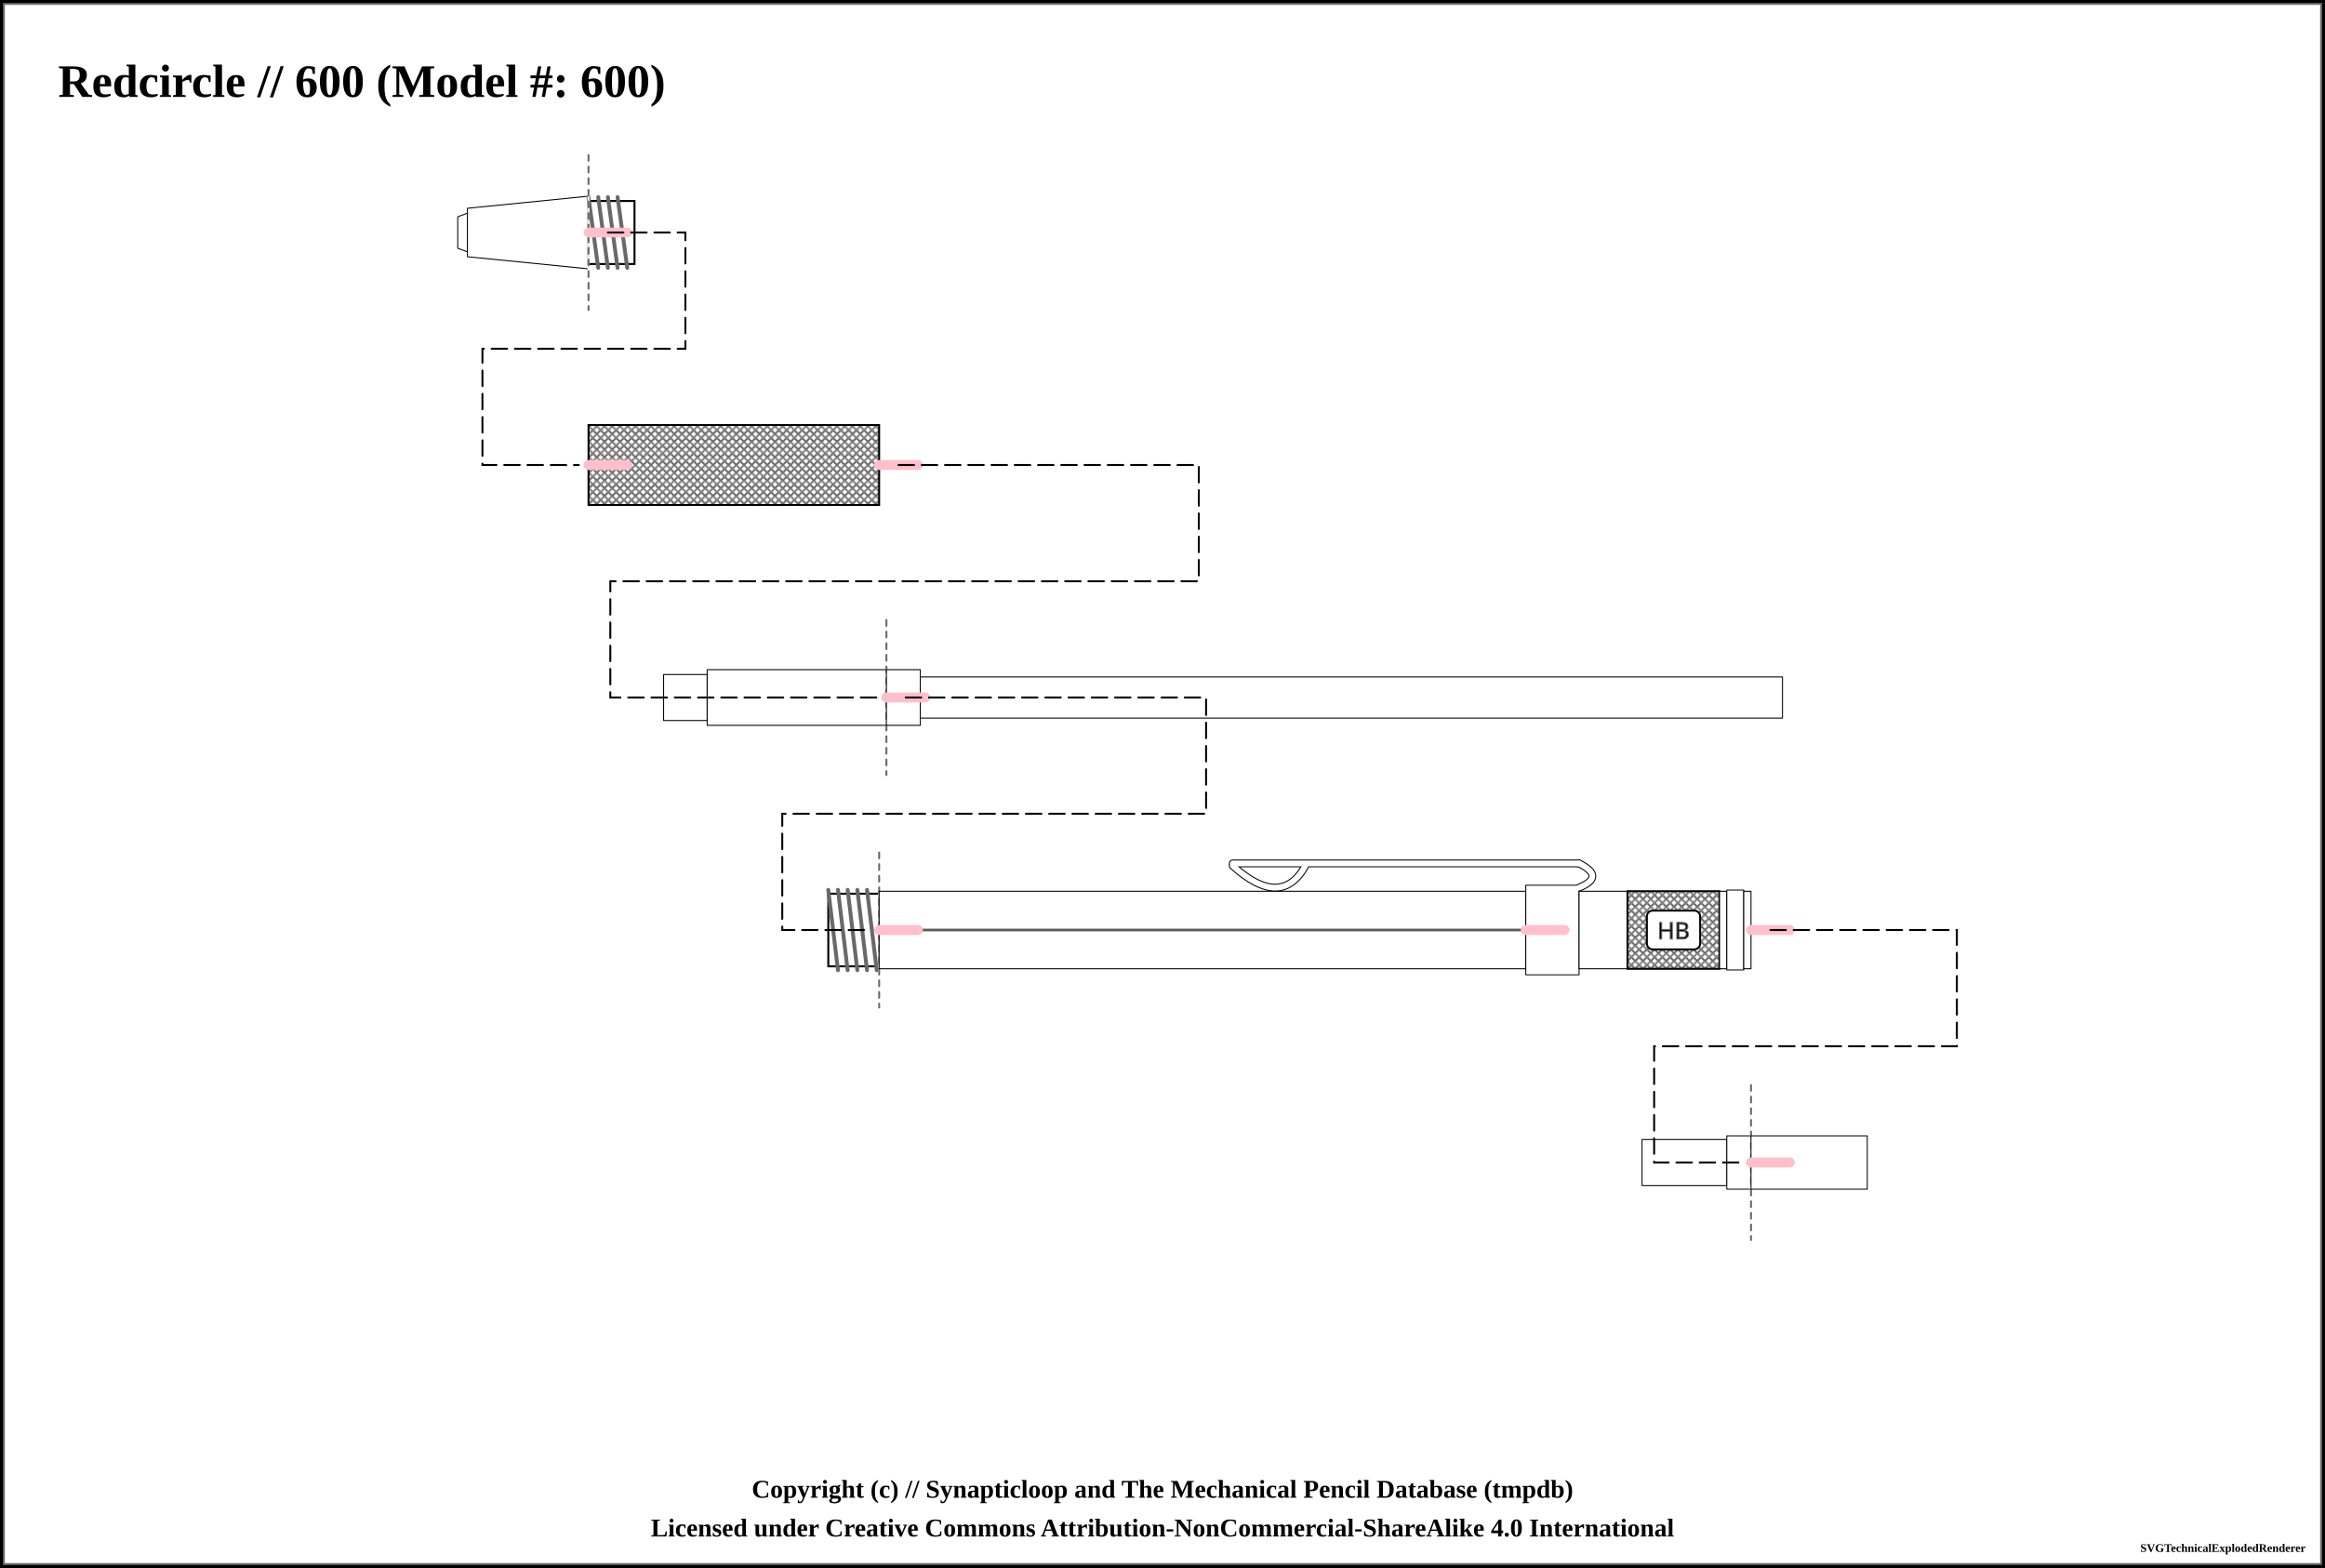
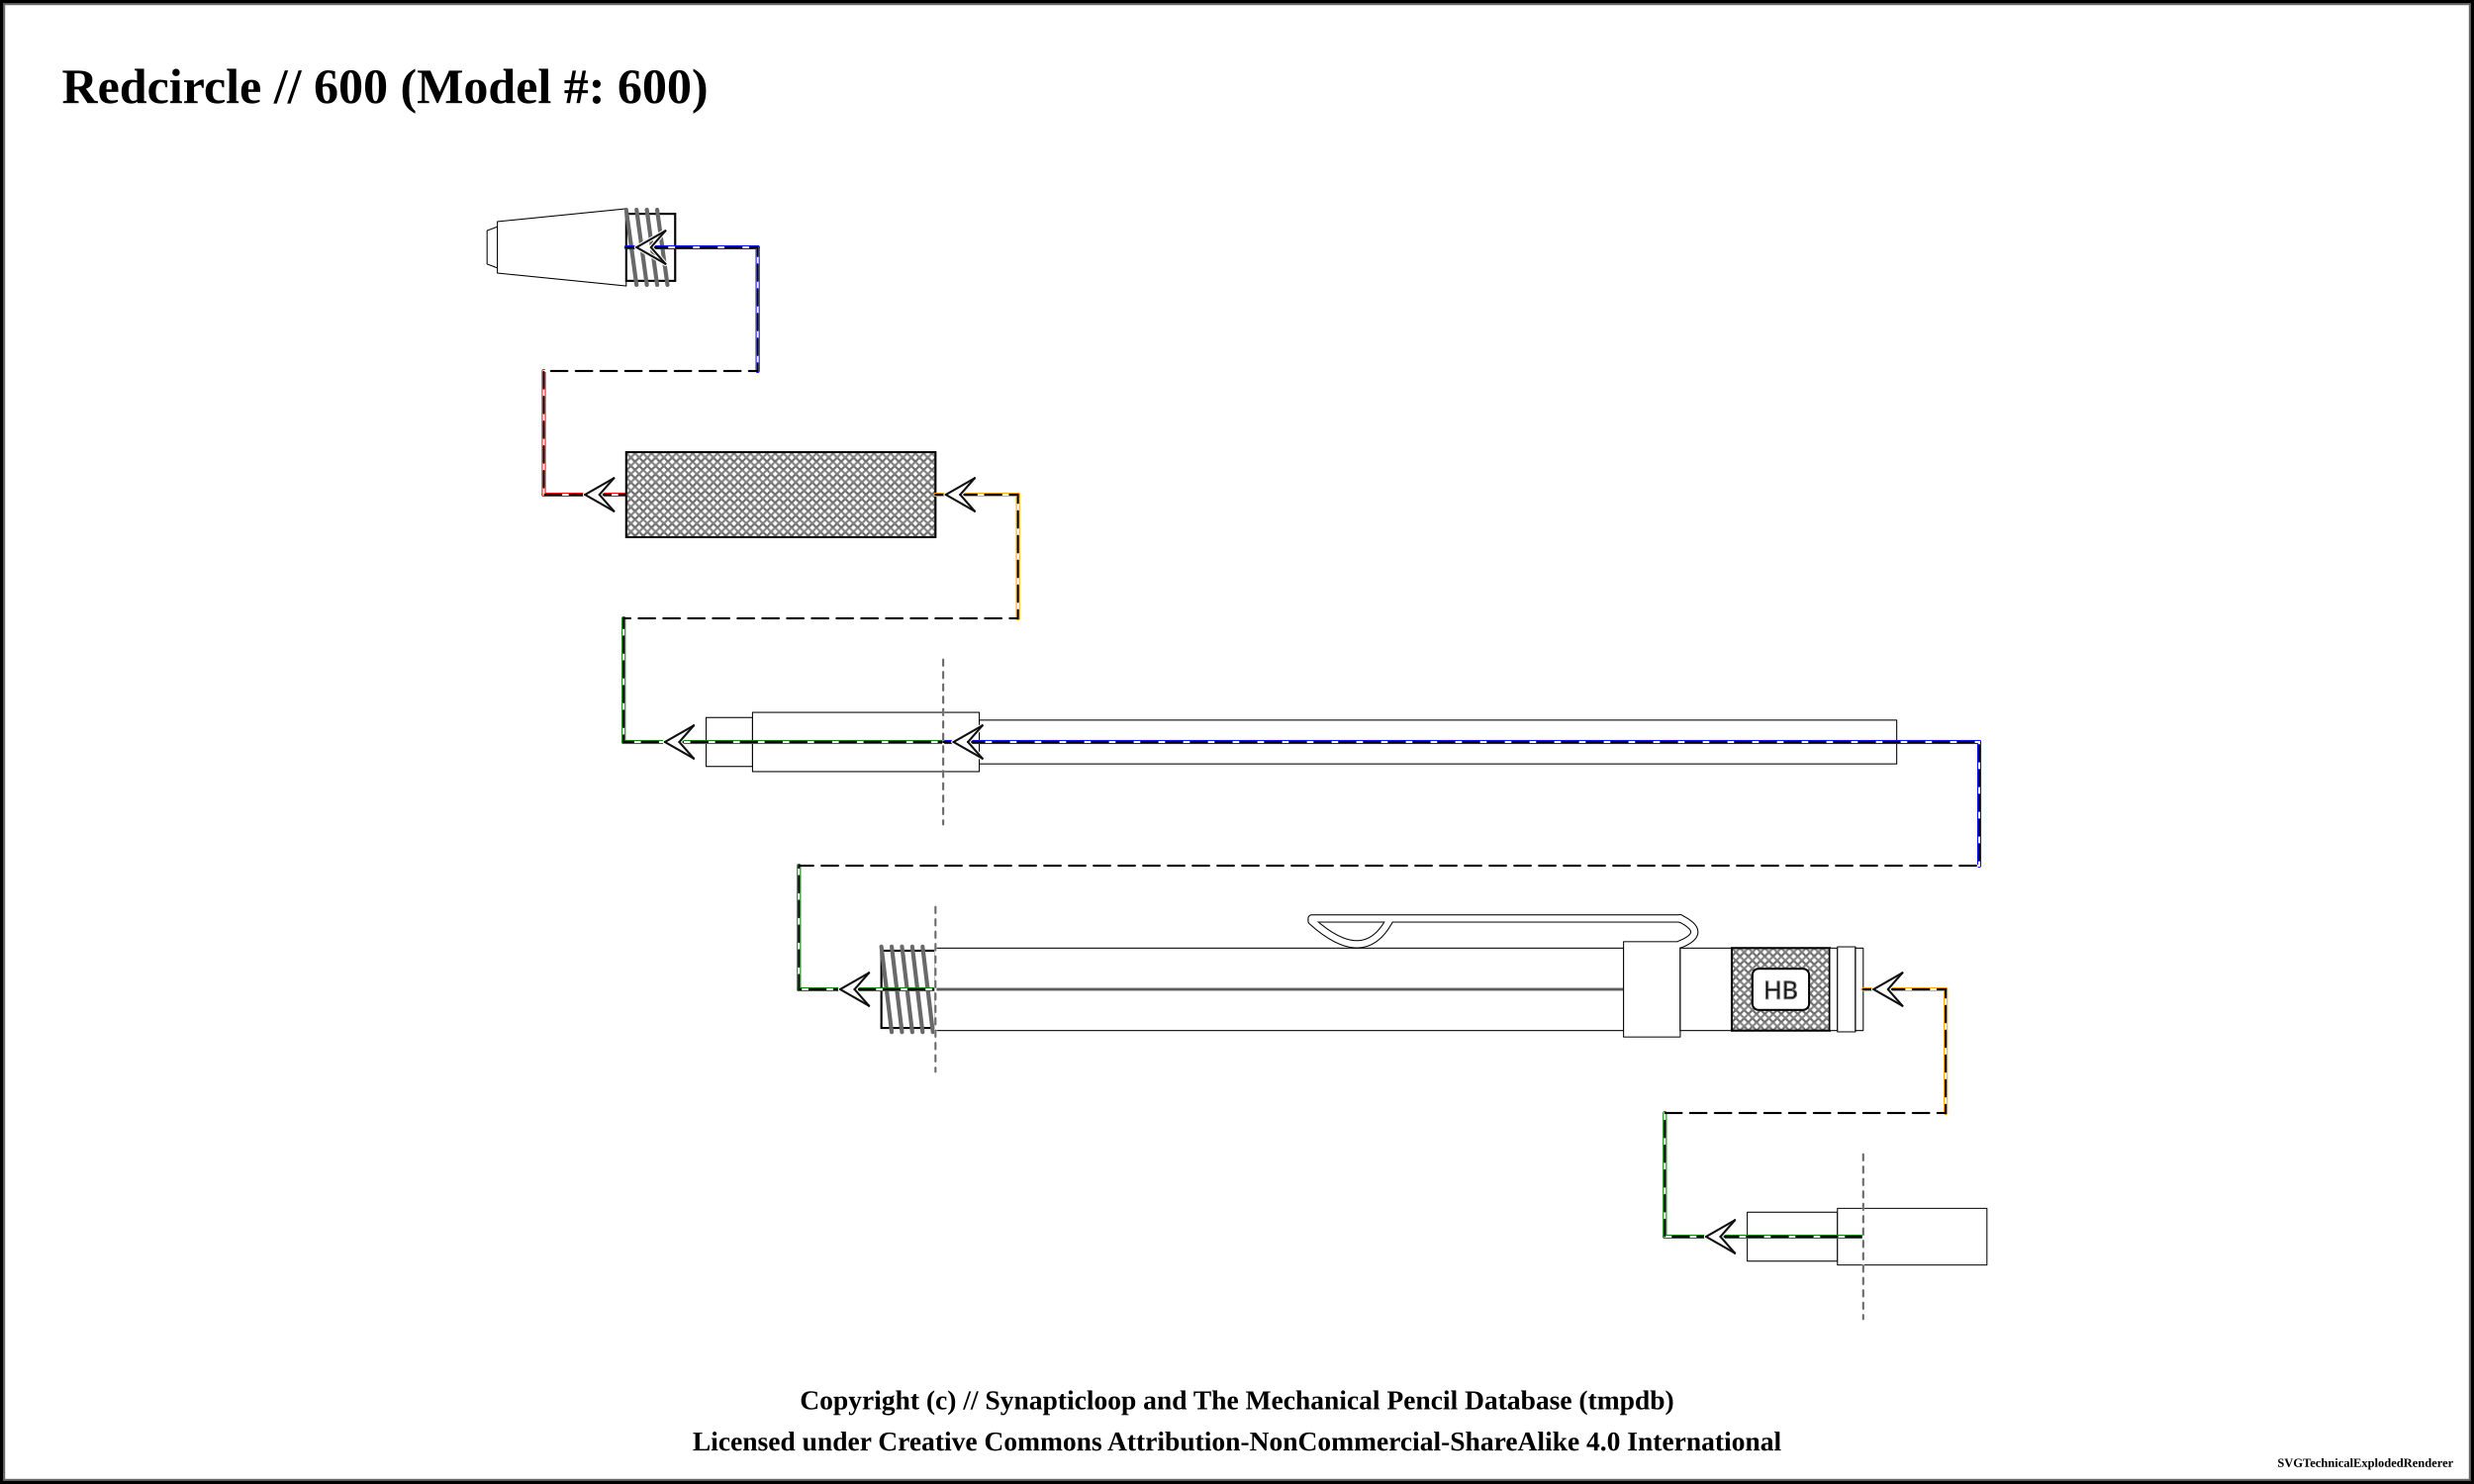
- <svg xmlns="http://www.w3.org/2000/svg" width="1200" height="809.25">
+ <svg xmlns="http://www.w3.org/2000/svg" width="1200" height="720">
  <pattern id="knurled-large" patternUnits="userSpaceOnUse" width="12" height="12">
    <path stroke="dimgray" stroke-linecap="round" stroke-width="1" d="M 6,6 L 12,12" />
    <path stroke="dimgray" stroke-linecap="round" stroke-width="1" d="M 6,6 L 0,12" />
    <path stroke="gray" stroke-linecap="round" stroke-width="1" d="M 6,6 L 12,0" />
    <path stroke="gray" stroke-linecap="round" stroke-width="1" d="M 6,6 L 0,0" />
  </pattern>
  <pattern id="knurled-small" patternUnits="userSpaceOnUse" width="4" height="4">
    <path stroke="dimgray" stroke-linecap="round" stroke-width="1" d="M 2,2 L 4,4" />
    <path stroke="dimgray" stroke-linecap="round" stroke-width="1" d="M 2,2 L 0,4" />
    <path stroke="gray" stroke-linecap="round" stroke-width="1" d="M 2,2 L 4,0" />
    <path stroke="gray" stroke-linecap="round" stroke-width="1" d="M 2,2 L 0,0" />
  </pattern>
  <pattern id="knurled" patternUnits="userSpaceOnUse" width="8" height="8">
    <path stroke="dimgray" stroke-linecap="round" stroke-width="1" d="M 4,4 L 8,8" />
    <path stroke="dimgray" stroke-linecap="round" stroke-width="1" d="M 4,4 L 0,8" />
    <path stroke="gray" stroke-linecap="round" stroke-width="1" d="M 4,4 L 8,0" />
    <path stroke="gray" stroke-linecap="round" stroke-width="1" d="M 4,4 L 0,0" />
  </pattern>
  <pattern id="lined" patternUnits="userSpaceOnUse" width="3" height="3">
    <path stroke="dimgray" stroke-linecap="round" stroke-width="1" d="M 0,0 L 3,0" />
  </pattern>
  <pattern id="ridged" patternUnits="userSpaceOnUse" width="3" height="3">
    <path stroke="dimgray" stroke-linecap="round" stroke-width="1" d="M 0,0 L 0,3" />
  </pattern>
  <pattern id="spring" patternUnits="userSpaceOnUse" width="8" height="100">
    <path stroke="dimgray" stroke-linecap="round" stroke-width="2" d="M 1,1 L 9,99" />
    <path stroke="white" stroke-linecap="round" stroke-width="1" d="M 1,1 L 9,99" />
  </pattern>
  <pattern id="knurled" patternUnits="userSpaceOnUse" width="8" height="8">
    <path stroke="dimgray" stroke-linecap="round" stroke-width="1" d="M 4,4 L 8,8" />
    <path stroke="dimgray" stroke-linecap="round" stroke-width="1" d="M 4,4 L 0,8" />
    <path stroke="gray" stroke-linecap="round" stroke-width="1" d="M 4,4 L 8,0" />
    <path stroke="gray" stroke-linecap="round" stroke-width="1" d="M 4,4 L 0,0" />
  </pattern>
-   <rect x="0" y="0" width="1200" height="809.25" fill="white" stroke="black" stroke-width="4" />
-   <rect x="2" y="2" width="1196" height="805.25" fill="white" stroke="dimgray" stroke-width="1" />
+   <rect x="0" y="0" width="1200" height="720" fill="white" stroke="black" stroke-width="4" />
+   <rect x="2" y="2" width="1196" height="716" fill="white" stroke="dimgray" stroke-width="1" />
  <g transform="rotate(0 0 0)">
    <text x="30" y="50" font-size="2.0em" font-weight="bold"> Redcircle // 600 (Model #: 600)</text>
    <path d="M236.25 111.875 L241.25 110 L241.25 130 L236.25 128.125 Z" stroke-width="0.5" stroke="black" stroke-linejoin="round" fill="white" fill-opacity="1" />
    <path d="M241.25 107.5 L303.75 101.25 L303.75 138.75 L241.25 132.5 Z" stroke-width="0.5" stroke="black" stroke-linejoin="round" fill="white" fill-opacity="1" />
    <path d="M303.75 103.75 L327.5 103.75 L327.5 136.25 L303.75 136.25 Z" stroke-width="0.5" stroke="black" stroke-linejoin="round" fill="white" fill-opacity="1" />
    <path d="M303.75 103.75 L327.5 103.75 L327.5 136.25 L303.75 136.25 Z" stroke-width="1.0" stroke="black" fill="url(#threaded)" />
    <line x1="303.75" y1="101.75" x2="308.75" y2="138.25" stroke="dimgray" stroke-linecap="round" stroke-width="2" />
    <line x1="303.75" y1="101.75" x2="308.75" y2="138.25" stroke="[object Object]" stroke-linecap="round" stroke-width="1" />
    <line x1="308.75" y1="101.75" x2="313.75" y2="138.25" stroke="dimgray" stroke-linecap="round" stroke-width="2" />
    <line x1="308.75" y1="101.75" x2="313.75" y2="138.25" stroke="[object Object]" stroke-linecap="round" stroke-width="1" />
    <line x1="313.75" y1="101.75" x2="318.75" y2="138.25" stroke="dimgray" stroke-linecap="round" stroke-width="2" />
    <line x1="313.75" y1="101.75" x2="318.75" y2="138.25" stroke="[object Object]" stroke-linecap="round" stroke-width="1" />
    <line x1="318.75" y1="101.75" x2="323.75" y2="138.25" stroke="dimgray" stroke-linecap="round" stroke-width="2" />
    <line x1="318.75" y1="101.75" x2="323.75" y2="138.25" stroke="[object Object]" stroke-linecap="round" stroke-width="1" />
-     <line x1="303.75" y1="80" x2="303.75" y2="160" stroke="white" stroke-linecap="round" stroke-width="1" />
-     <line x1="303.75" y1="80" x2="303.75" y2="160" stroke="dimgray" stroke-linecap="round" stroke-dasharray="3,3" stroke-width="1" />
+     <line x1="303.75" y1="120" x2="367.5" y2="120" stroke-linecap="round" stroke="blue" stroke-width="2" />
+     <line x1="367.5" y1="120" x2="367.5" y2="180" stroke="blue" stroke-linecap="round" stroke-width="2" />
+     <line x1="263.75" y1="240" x2="303.75" y2="240" stroke-linecap="round" stroke="red" stroke-width="2" />
+     <line x1="263.75" y1="240" x2="263.75" y2="180" stroke="red" stroke-linecap="round" stroke-width="2" />
    <path d="M303.75 219.375 L453.75 219.375 L453.75 260.625 L303.75 260.625 Z" stroke-width="0.5" stroke="black" stroke-linejoin="round" fill="white" fill-opacity="1" />
    <path d="M303.75 219.375 L453.75 219.375 L453.75 260.625 L303.75 260.625 Z" stroke-width="1.0" stroke="black" fill="url(#knurled-small)" />
+     <line x1="453.75" y1="240" x2="493.75" y2="240" stroke-linecap="round" stroke="orange" stroke-width="2" />
+     <line x1="493.75" y1="240" x2="493.75" y2="300" stroke="orange" stroke-linecap="round" stroke-width="2" />
    <path d="M342.5 348.125 L365 348.125 L365 371.875 L342.5 371.875 Z" stroke-width="0.5" stroke="black" stroke-linejoin="round" fill="white" fill-opacity="1" />
    <path d="M365 345.625 L457.5 345.625 L457.5 374.375 L365 374.375 Z" stroke-width="0.5" stroke="black" stroke-linejoin="round" fill="white" fill-opacity="1" />
-     <line x1="457.5" y1="320" x2="457.5" y2="400" stroke="white" stroke-linecap="round" stroke-width="1" />
-     <line x1="457.5" y1="320" x2="457.5" y2="400" stroke="dimgray" stroke-linecap="round" stroke-dasharray="3,3" stroke-width="1" />
+     <line x1="457.5" y1="360" x2="302.5" y2="360" stroke-linecap="round" stroke="green" stroke-width="2" />
+     <line x1="302.5" y1="360" x2="302.5" y2="300" stroke="green" stroke-linecap="round" stroke-width="2" />
    <path d="M457.5 345.625 L475 345.625 L475 374.375 L457.5 374.375 Z" stroke-width="0.5" stroke="black" stroke-linejoin="round" fill="white" fill-opacity="1" />
    <path d="M475 349.375 L920 349.375 L920 370.625 L475 370.625 Z" stroke-width="0.5" stroke="black" stroke-linejoin="round" fill="white" fill-opacity="1" />
+     <line x1="457.5" y1="360" x2="960" y2="360" stroke-linecap="round" stroke="blue" stroke-width="2" />
+     <line x1="960" y1="360" x2="960" y2="420" stroke="blue" stroke-linecap="round" stroke-width="2" />
    <path d="M427.5 461.25 L453.75 461.25 L453.75 498.75 L427.5 498.75 Z" stroke-width="0.5" stroke="black" stroke-linejoin="round" fill="white" fill-opacity="1" />
    <path d="M427.5 461.25 L453.75 461.25 L453.75 498.75 L427.5 498.75 Z" stroke-width="1.0" stroke="black" fill="url(#threaded)" />
    <line x1="427.5" y1="459.25" x2="432.5" y2="500.75" stroke="dimgray" stroke-linecap="round" stroke-width="2" />
    <line x1="427.5" y1="459.25" x2="432.5" y2="500.75" stroke="[object Object]" stroke-linecap="round" stroke-width="1" />
    <line x1="432.5" y1="459.25" x2="437.5" y2="500.75" stroke="dimgray" stroke-linecap="round" stroke-width="2" />
    <line x1="432.5" y1="459.25" x2="437.5" y2="500.75" stroke="[object Object]" stroke-linecap="round" stroke-width="1" />
    <line x1="437.5" y1="459.25" x2="442.5" y2="500.75" stroke="dimgray" stroke-linecap="round" stroke-width="2" />
    <line x1="437.5" y1="459.25" x2="442.5" y2="500.75" stroke="[object Object]" stroke-linecap="round" stroke-width="1" />
    <line x1="442.5" y1="459.25" x2="447.5" y2="500.75" stroke="dimgray" stroke-linecap="round" stroke-width="2" />
    <line x1="442.5" y1="459.25" x2="447.5" y2="500.75" stroke="[object Object]" stroke-linecap="round" stroke-width="1" />
    <line x1="447.5" y1="459.25" x2="452.5" y2="500.75" stroke="dimgray" stroke-linecap="round" stroke-width="2" />
    <line x1="447.5" y1="459.25" x2="452.5" y2="500.75" stroke="[object Object]" stroke-linecap="round" stroke-width="1" />
-     <line x1="453.75" y1="440" x2="453.75" y2="520" stroke="white" stroke-linecap="round" stroke-width="1" />
-     <line x1="453.75" y1="440" x2="453.75" y2="520" stroke="dimgray" stroke-linecap="round" stroke-dasharray="3,3" stroke-width="1" />
+     <line x1="453.75" y1="480" x2="387.5" y2="480" stroke-linecap="round" stroke="green" stroke-width="2" />
+     <line x1="387.5" y1="480" x2="387.5" y2="420" stroke="green" stroke-linecap="round" stroke-width="2" />
    <path d="M453.75 460 L787.5 460 L787.5 500 L453.75 500 Z" stroke-width="0.5" stroke="black" stroke-linejoin="round" fill="white" fill-opacity="1" />
    <line x1="453.75" y1="480" x2="787.5" y2="480" stroke-width="1.5" stroke="gray" fill="gray" stroke-opacity="1.0" />
    <line x1="453.75" y1="480" x2="787.5" y2="480" stroke-width="0.5" stroke="black" fill="none" stroke-opacity="0.5" />
    <path d="M636.25 446.875 Q661.25 469.375 673.75 446.875" stroke-width="4" stroke="black" fill="none" stroke-linecap="round" />
    <line x1="636.25" y1="445.625" x2="815" y2="445.625" stroke-width="4" stroke="black" fill="dimgray" stroke-linecap="round" />
    <path d="M815 445.625 Q828.75 452.5 815 458.125" stroke-width="4" stroke="black" fill="none" stroke-linecap="round" />
    <path d="M787.5 456.875 L815 456.875 L815 503.125 L787.5 503.125 Z" stroke-width="0.5" stroke="black" stroke-linejoin="round" fill="white" fill-opacity="1" />
    <path d="M636.25 446.875 Q661.25 469.375 673.75 446.875" stroke-width="3" stroke="white" fill="none" stroke-linecap="round" />
    <line x1="636.25" y1="445.625" x2="815" y2="445.625" stroke-width="3" stroke="white" fill="white" stroke-linecap="round" />
    <path d="M815 445.625 Q828.75 452.5 815 458.125" stroke-width="3" stroke="white" fill="none" stroke-linecap="round" />
    <path d="M815 460 L840 460 L840 500 L815 500 Z" stroke-width="0.5" stroke="black" stroke-linejoin="round" fill="white" fill-opacity="1" />
    <path d="M840 460 L887.5 460 L887.5 500 L840 500 Z" stroke-width="0.5" stroke="black" stroke-linejoin="round" fill="white" fill-opacity="1" />
    <path d="M840 460 L887.5 460 L887.5 500 L840 500 Z" stroke-width="1.0" stroke="black" fill="url(#knurled-small)" />
    <rect x="850" y="470" width="27.5" height="20" rx="3" ry="3" stroke-width="1" stroke="black" fill="white" />
    <text x="863.75" y="480" text-anchor="middle" dominant-baseline="central">
      <tspan stroke="dimgray" stroke-width="0.5" font-family="sans-serif" fill="black" textLength="{this.width * 5 - 24}"> HB</tspan>
    </text>
    <path d="M887.5 460 L891.25 460 L891.25 500 L887.5 500 Z" stroke-width="0.5" stroke="black" stroke-linejoin="round" fill="white" fill-opacity="1" />
    <path d="M891.25 459.375 L900 459.375 L900 500.625 L891.25 500.625 Z" stroke-width="0.5" stroke="black" stroke-linejoin="round" fill="white" fill-opacity="1" />
    <path d="M900 460 L903.75 460 L903.75 500 L900 500 Z" stroke-width="0.5" stroke="black" stroke-linejoin="round" fill="white" fill-opacity="1" />
+     <line x1="903.75" y1="480" x2="943.75" y2="480" stroke-linecap="round" stroke="orange" stroke-width="2" />
+     <line x1="943.75" y1="480" x2="943.75" y2="540" stroke="orange" stroke-linecap="round" stroke-width="2" />
    <path d="M847.5 588.125 L891.25 588.125 L891.25 611.875 L847.5 611.875 Z" stroke-width="0.5" stroke="black" stroke-linejoin="round" fill="white" fill-opacity="1" />
    <path d="M891.25 586.25 L903.75 586.25 L903.75 613.75 L891.25 613.75 Z" stroke-width="0.5" stroke="black" stroke-linejoin="round" fill="white" fill-opacity="1" />
+     <line x1="903.75" y1="600" x2="807.5" y2="600" stroke-linecap="round" stroke="green" stroke-width="2" />
+     <line x1="807.5" y1="600" x2="807.5" y2="540" stroke="green" stroke-linecap="round" stroke-width="2" />
+     <path d="M903.75 586.25 L963.75 586.25 L963.75 613.75 L903.75 613.75 Z" stroke-width="0.5" stroke="black" stroke-linejoin="round" fill="white" fill-opacity="1" />
+     <path d="M 303.75 120 L 367.5 120 L 367.5 180 L 263.75 180 L 263.75 240 L 303.75 240 " fill="none" stroke="white" stroke-width="1" stroke-linecap="round" />
+     <path d="M 303.75 120 L 367.5 120 L 367.5 180 L 263.75 180 L 263.75 240 L 303.75 240 " fill="none" stroke="black" stroke-width="1" stroke-dasharray="8,4" stroke-linecap="round" />
+     <line x1="308.75" y1="120" x2="315.75" y2="120" stroke-linecap="round" stroke="#ffffff" stroke-width="2.0" />
+     <line x1="308.75" y1="120" x2="322.75" y2="112" stroke-linecap="round" stroke="#ffffff" stroke-width="2.0" />
+     <line x1="322.75" y1="112" x2="315.75" y2="120" stroke-linecap="round" stroke="#ffffff" stroke-width="2.0" />
+     <line x1="308.75" y1="120" x2="322.75" y2="128" stroke-linecap="round" stroke="#ffffff" stroke-width="2.0" />
+     <line x1="322.75" y1="128" x2="315.75" y2="120" stroke-linecap="round" stroke="#ffffff" stroke-width="2.0" />
+     <line x1="308.75" y1="120" x2="322.75" y2="112" stroke-linecap="round" stroke="#0f0f0f" stroke-width="1.0" />
+     <line x1="322.75" y1="112" x2="315.75" y2="120" stroke-linecap="round" stroke="#0f0f0f" stroke-width="1.0" />
+     <line x1="308.75" y1="120" x2="322.75" y2="128" stroke-linecap="round" stroke="#0f0f0f" stroke-width="1.0" />
+     <line x1="322.75" y1="128" x2="315.75" y2="120" stroke-linecap="round" stroke="#0f0f0f" stroke-width="1.0" />
+     <line x1="283.75" y1="240" x2="290.75" y2="240" stroke-linecap="round" stroke="#ffffff" stroke-width="2.0" />
+     <line x1="283.75" y1="240" x2="297.75" y2="232" stroke-linecap="round" stroke="#ffffff" stroke-width="2.0" />
+     <line x1="297.75" y1="232" x2="290.75" y2="240" stroke-linecap="round" stroke="#ffffff" stroke-width="2.0" />
+     <line x1="283.75" y1="240" x2="297.75" y2="248" stroke-linecap="round" stroke="#ffffff" stroke-width="2.0" />
+     <line x1="297.75" y1="248" x2="290.75" y2="240" stroke-linecap="round" stroke="#ffffff" stroke-width="2.0" />
+     <line x1="283.75" y1="240" x2="297.75" y2="232" stroke-linecap="round" stroke="#0f0f0f" stroke-width="1.0" />
+     <line x1="297.75" y1="232" x2="290.75" y2="240" stroke-linecap="round" stroke="#0f0f0f" stroke-width="1.0" />
+     <line x1="283.75" y1="240" x2="297.75" y2="248" stroke-linecap="round" stroke="#0f0f0f" stroke-width="1.0" />
+     <line x1="297.75" y1="248" x2="290.75" y2="240" stroke-linecap="round" stroke="#0f0f0f" stroke-width="1.0" />
+     <path d="M 453.75 240 L 493.75 240 L 493.75 300 L 302.5 300 L 302.5 360 L 457.5 360 " fill="none" stroke="white" stroke-width="1" stroke-linecap="round" />
+     <path d="M 453.75 240 L 493.75 240 L 493.75 300 L 302.5 300 L 302.5 360 L 457.5 360 " fill="none" stroke="black" stroke-width="1" stroke-dasharray="8,4" stroke-linecap="round" />
+     <line x1="458.75" y1="240" x2="465.75" y2="240" stroke-linecap="round" stroke="#ffffff" stroke-width="2.0" />
+     <line x1="458.75" y1="240" x2="472.75" y2="232" stroke-linecap="round" stroke="#ffffff" stroke-width="2.0" />
+     <line x1="472.75" y1="232" x2="465.75" y2="240" stroke-linecap="round" stroke="#ffffff" stroke-width="2.0" />
+     <line x1="458.75" y1="240" x2="472.75" y2="248" stroke-linecap="round" stroke="#ffffff" stroke-width="2.0" />
+     <line x1="472.75" y1="248" x2="465.75" y2="240" stroke-linecap="round" stroke="#ffffff" stroke-width="2.0" />
+     <line x1="458.75" y1="240" x2="472.75" y2="232" stroke-linecap="round" stroke="#0f0f0f" stroke-width="1.0" />
+     <line x1="472.75" y1="232" x2="465.75" y2="240" stroke-linecap="round" stroke="#0f0f0f" stroke-width="1.0" />
+     <line x1="458.75" y1="240" x2="472.75" y2="248" stroke-linecap="round" stroke="#0f0f0f" stroke-width="1.0" />
+     <line x1="472.75" y1="248" x2="465.75" y2="240" stroke-linecap="round" stroke="#0f0f0f" stroke-width="1.0" />
+     <line x1="322.5" y1="360" x2="329.5" y2="360" stroke-linecap="round" stroke="#ffffff" stroke-width="2.0" />
+     <line x1="322.5" y1="360" x2="336.5" y2="352" stroke-linecap="round" stroke="#ffffff" stroke-width="2.0" />
+     <line x1="336.5" y1="352" x2="329.5" y2="360" stroke-linecap="round" stroke="#ffffff" stroke-width="2.0" />
+     <line x1="322.5" y1="360" x2="336.5" y2="368" stroke-linecap="round" stroke="#ffffff" stroke-width="2.0" />
+     <line x1="336.5" y1="368" x2="329.5" y2="360" stroke-linecap="round" stroke="#ffffff" stroke-width="2.0" />
+     <line x1="322.5" y1="360" x2="336.5" y2="352" stroke-linecap="round" stroke="#0f0f0f" stroke-width="1.0" />
+     <line x1="336.5" y1="352" x2="329.5" y2="360" stroke-linecap="round" stroke="#0f0f0f" stroke-width="1.0" />
+     <line x1="322.5" y1="360" x2="336.5" y2="368" stroke-linecap="round" stroke="#0f0f0f" stroke-width="1.0" />
+     <line x1="336.5" y1="368" x2="329.5" y2="360" stroke-linecap="round" stroke="#0f0f0f" stroke-width="1.0" />
+     <line x1="457.5" y1="320" x2="457.5" y2="400" stroke="white" stroke-linecap="round" stroke-width="1" />
+     <line x1="457.5" y1="320" x2="457.5" y2="400" stroke="dimgray" stroke-linecap="round" stroke-dasharray="3,3" stroke-width="1" />
+     <path d="M 457.5 360 L 960 360 L 960 420 L 387.5 420 L 387.5 480 L 453.75 480 " fill="none" stroke="white" stroke-width="1" stroke-linecap="round" />
+     <path d="M 457.5 360 L 960 360 L 960 420 L 387.5 420 L 387.5 480 L 453.75 480 " fill="none" stroke="black" stroke-width="1" stroke-dasharray="8,4" stroke-linecap="round" />
+     <line x1="462.5" y1="360" x2="469.5" y2="360" stroke-linecap="round" stroke="#ffffff" stroke-width="2.0" />
+     <line x1="462.5" y1="360" x2="476.5" y2="352" stroke-linecap="round" stroke="#ffffff" stroke-width="2.0" />
+     <line x1="476.5" y1="352" x2="469.5" y2="360" stroke-linecap="round" stroke="#ffffff" stroke-width="2.0" />
+     <line x1="462.5" y1="360" x2="476.5" y2="368" stroke-linecap="round" stroke="#ffffff" stroke-width="2.0" />
+     <line x1="476.5" y1="368" x2="469.5" y2="360" stroke-linecap="round" stroke="#ffffff" stroke-width="2.0" />
+     <line x1="462.5" y1="360" x2="476.5" y2="352" stroke-linecap="round" stroke="#0f0f0f" stroke-width="1.0" />
+     <line x1="476.5" y1="352" x2="469.5" y2="360" stroke-linecap="round" stroke="#0f0f0f" stroke-width="1.0" />
+     <line x1="462.5" y1="360" x2="476.5" y2="368" stroke-linecap="round" stroke="#0f0f0f" stroke-width="1.0" />
+     <line x1="476.5" y1="368" x2="469.5" y2="360" stroke-linecap="round" stroke="#0f0f0f" stroke-width="1.0" />
+     <line x1="407.5" y1="480" x2="414.5" y2="480" stroke-linecap="round" stroke="#ffffff" stroke-width="2.0" />
+     <line x1="407.5" y1="480" x2="421.5" y2="472" stroke-linecap="round" stroke="#ffffff" stroke-width="2.0" />
+     <line x1="421.5" y1="472" x2="414.5" y2="480" stroke-linecap="round" stroke="#ffffff" stroke-width="2.0" />
+     <line x1="407.5" y1="480" x2="421.5" y2="488" stroke-linecap="round" stroke="#ffffff" stroke-width="2.0" />
+     <line x1="421.5" y1="488" x2="414.5" y2="480" stroke-linecap="round" stroke="#ffffff" stroke-width="2.0" />
+     <line x1="407.5" y1="480" x2="421.5" y2="472" stroke-linecap="round" stroke="#0f0f0f" stroke-width="1.0" />
+     <line x1="421.5" y1="472" x2="414.5" y2="480" stroke-linecap="round" stroke="#0f0f0f" stroke-width="1.0" />
+     <line x1="407.5" y1="480" x2="421.5" y2="488" stroke-linecap="round" stroke="#0f0f0f" stroke-width="1.0" />
+     <line x1="421.5" y1="488" x2="414.5" y2="480" stroke-linecap="round" stroke="#0f0f0f" stroke-width="1.0" />
+     <line x1="453.75" y1="440" x2="453.75" y2="520" stroke="white" stroke-linecap="round" stroke-width="1" />
+     <line x1="453.75" y1="440" x2="453.75" y2="520" stroke="dimgray" stroke-linecap="round" stroke-dasharray="3,3" stroke-width="1" />
+     <path d="M 903.75 480 L 943.75 480 L 943.75 540 L 807.5 540 L 807.5 600 L 903.75 600 " fill="none" stroke="white" stroke-width="1" stroke-linecap="round" />
+     <path d="M 903.75 480 L 943.75 480 L 943.75 540 L 807.5 540 L 807.5 600 L 903.75 600 " fill="none" stroke="black" stroke-width="1" stroke-dasharray="8,4" stroke-linecap="round" />
+     <line x1="908.75" y1="480" x2="915.75" y2="480" stroke-linecap="round" stroke="#ffffff" stroke-width="2.0" />
+     <line x1="908.75" y1="480" x2="922.75" y2="472" stroke-linecap="round" stroke="#ffffff" stroke-width="2.0" />
+     <line x1="922.75" y1="472" x2="915.75" y2="480" stroke-linecap="round" stroke="#ffffff" stroke-width="2.0" />
+     <line x1="908.75" y1="480" x2="922.75" y2="488" stroke-linecap="round" stroke="#ffffff" stroke-width="2.0" />
+     <line x1="922.75" y1="488" x2="915.75" y2="480" stroke-linecap="round" stroke="#ffffff" stroke-width="2.0" />
+     <line x1="908.75" y1="480" x2="922.75" y2="472" stroke-linecap="round" stroke="#0f0f0f" stroke-width="1.0" />
+     <line x1="922.75" y1="472" x2="915.75" y2="480" stroke-linecap="round" stroke="#0f0f0f" stroke-width="1.0" />
+     <line x1="908.75" y1="480" x2="922.75" y2="488" stroke-linecap="round" stroke="#0f0f0f" stroke-width="1.0" />
+     <line x1="922.75" y1="488" x2="915.75" y2="480" stroke-linecap="round" stroke="#0f0f0f" stroke-width="1.0" />
+     <line x1="827.5" y1="600" x2="834.5" y2="600" stroke-linecap="round" stroke="#ffffff" stroke-width="2.0" />
+     <line x1="827.5" y1="600" x2="841.5" y2="592" stroke-linecap="round" stroke="#ffffff" stroke-width="2.0" />
+     <line x1="841.5" y1="592" x2="834.5" y2="600" stroke-linecap="round" stroke="#ffffff" stroke-width="2.0" />
+     <line x1="827.5" y1="600" x2="841.5" y2="608" stroke-linecap="round" stroke="#ffffff" stroke-width="2.0" />
+     <line x1="841.5" y1="608" x2="834.5" y2="600" stroke-linecap="round" stroke="#ffffff" stroke-width="2.0" />
+     <line x1="827.5" y1="600" x2="841.5" y2="592" stroke-linecap="round" stroke="#0f0f0f" stroke-width="1.0" />
+     <line x1="841.5" y1="592" x2="834.5" y2="600" stroke-linecap="round" stroke="#0f0f0f" stroke-width="1.0" />
+     <line x1="827.5" y1="600" x2="841.5" y2="608" stroke-linecap="round" stroke="#0f0f0f" stroke-width="1.0" />
+     <line x1="841.5" y1="608" x2="834.5" y2="600" stroke-linecap="round" stroke="#0f0f0f" stroke-width="1.0" />
    <line x1="903.75" y1="560" x2="903.75" y2="640" stroke="white" stroke-linecap="round" stroke-width="1" />
    <line x1="903.75" y1="560" x2="903.75" y2="640" stroke="dimgray" stroke-linecap="round" stroke-dasharray="3,3" stroke-width="1" />
-     <path d="M903.75 586.25 L963.75 586.25 L963.75 613.75 L903.75 613.75 Z" stroke-width="0.5" stroke="black" stroke-linejoin="round" fill="white" fill-opacity="1" />
-     <line x1="303.75" y1="120" x2="323.75" y2="120" stroke-linecap="round" stroke="pink" stroke-width="5" />
-     <line x1="303.75" y1="240" x2="323.75" y2="240" stroke-linecap="round" stroke="pink" stroke-width="5" />
-     <path d="M 313.75 120 L 353.75 120 L 353.75 180 L 249 180 L 249 240 L 298.75 240 " fill="none" stroke="black" stroke-width="1" stroke-dasharray="8,4" stroke-linecap="round" />
-     <line x1="303.75" y1="240" x2="323.75" y2="240" stroke-linecap="round" stroke="pink" stroke-width="5" />
-     <line x1="453.75" y1="240" x2="473.75" y2="240" stroke-linecap="round" stroke="pink" stroke-width="5" />
-     <line x1="453.75" y1="240" x2="473.75" y2="240" stroke-linecap="round" stroke="pink" stroke-width="5" />
-     <line x1="457.5" y1="360" x2="477.5" y2="360" stroke-linecap="round" stroke="pink" stroke-width="5" />
-     <path d="M 463.75 240 L 618.75 240 L 618.75 300 L 315 300 L 315 360 L 452.5 360 " fill="none" stroke="black" stroke-width="1" stroke-dasharray="8,4" stroke-linecap="round" />
-     <line x1="457.5" y1="360" x2="477.5" y2="360" stroke-linecap="round" stroke="pink" stroke-width="5" />
-     <line x1="453.75" y1="480" x2="473.75" y2="480" stroke-linecap="round" stroke="pink" stroke-width="5" />
-     <path d="M 467.5 360 L 622.5 360 L 622.5 420 L 403.75 420 L 403.75 480 L 448.75 480 " fill="none" stroke="black" stroke-width="1" stroke-dasharray="8,4" stroke-linecap="round" />
-     <line x1="453.75" y1="480" x2="473.75" y2="480" stroke-linecap="round" stroke="pink" stroke-width="5" />
-     <line x1="787.5" y1="480" x2="807.5" y2="480" stroke-linecap="round" stroke="pink" stroke-width="5" />
-     <line x1="787.5" y1="480" x2="807.5" y2="480" stroke-linecap="round" stroke="pink" stroke-width="5" />
-     <line x1="903.75" y1="480" x2="923.75" y2="480" stroke-linecap="round" stroke="pink" stroke-width="5" />
-     <line x1="903.75" y1="480" x2="923.75" y2="480" stroke-linecap="round" stroke="pink" stroke-width="5" />
-     <line x1="903.75" y1="600" x2="923.75" y2="600" stroke-linecap="round" stroke="pink" stroke-width="5" />
-     <path d="M 913.75 480 L 1010 480 L 1010 540 L 853.75 540 L 853.75 600 L 898.75 600 " fill="none" stroke="black" stroke-width="1" stroke-dasharray="8,4" stroke-linecap="round" />
-     <line x1="903.75" y1="600" x2="923.75" y2="600" stroke-linecap="round" stroke="pink" stroke-width="5" />
  </g>
-   <text x="50%" y="769.25" font-size="1.1em" font-weight="bold" text-anchor="middle" dominant-baseline="middle">Copyright (c) // Synapticloop and The Mechanical Pencil Database (tmpdb)</text>
-   <text x="50%" y="789.25" font-size="1.1em" font-weight="bold" text-anchor="middle" dominant-baseline="middle">Licensed under Creative Commons Attribution-NonCommercial-ShareAlike 4.0 International</text>
-   <text x="1190" y="799.25" font-size="0.5em" font-weight="bold" text-anchor="end" dominant-baseline="middle">SVGTechnicalExplodedRenderer</text>
+   <text x="50%" y="680" font-size="1.1em" font-weight="bold" text-anchor="middle" dominant-baseline="middle">Copyright (c) // Synapticloop and The Mechanical Pencil Database (tmpdb)</text>
+   <text x="50%" y="700" font-size="1.1em" font-weight="bold" text-anchor="middle" dominant-baseline="middle">Licensed under Creative Commons Attribution-NonCommercial-ShareAlike 4.0 International</text>
+   <text x="1190" y="710" font-size="0.5em" font-weight="bold" text-anchor="end" dominant-baseline="middle">SVGTechnicalExplodedRenderer</text>
</svg>
